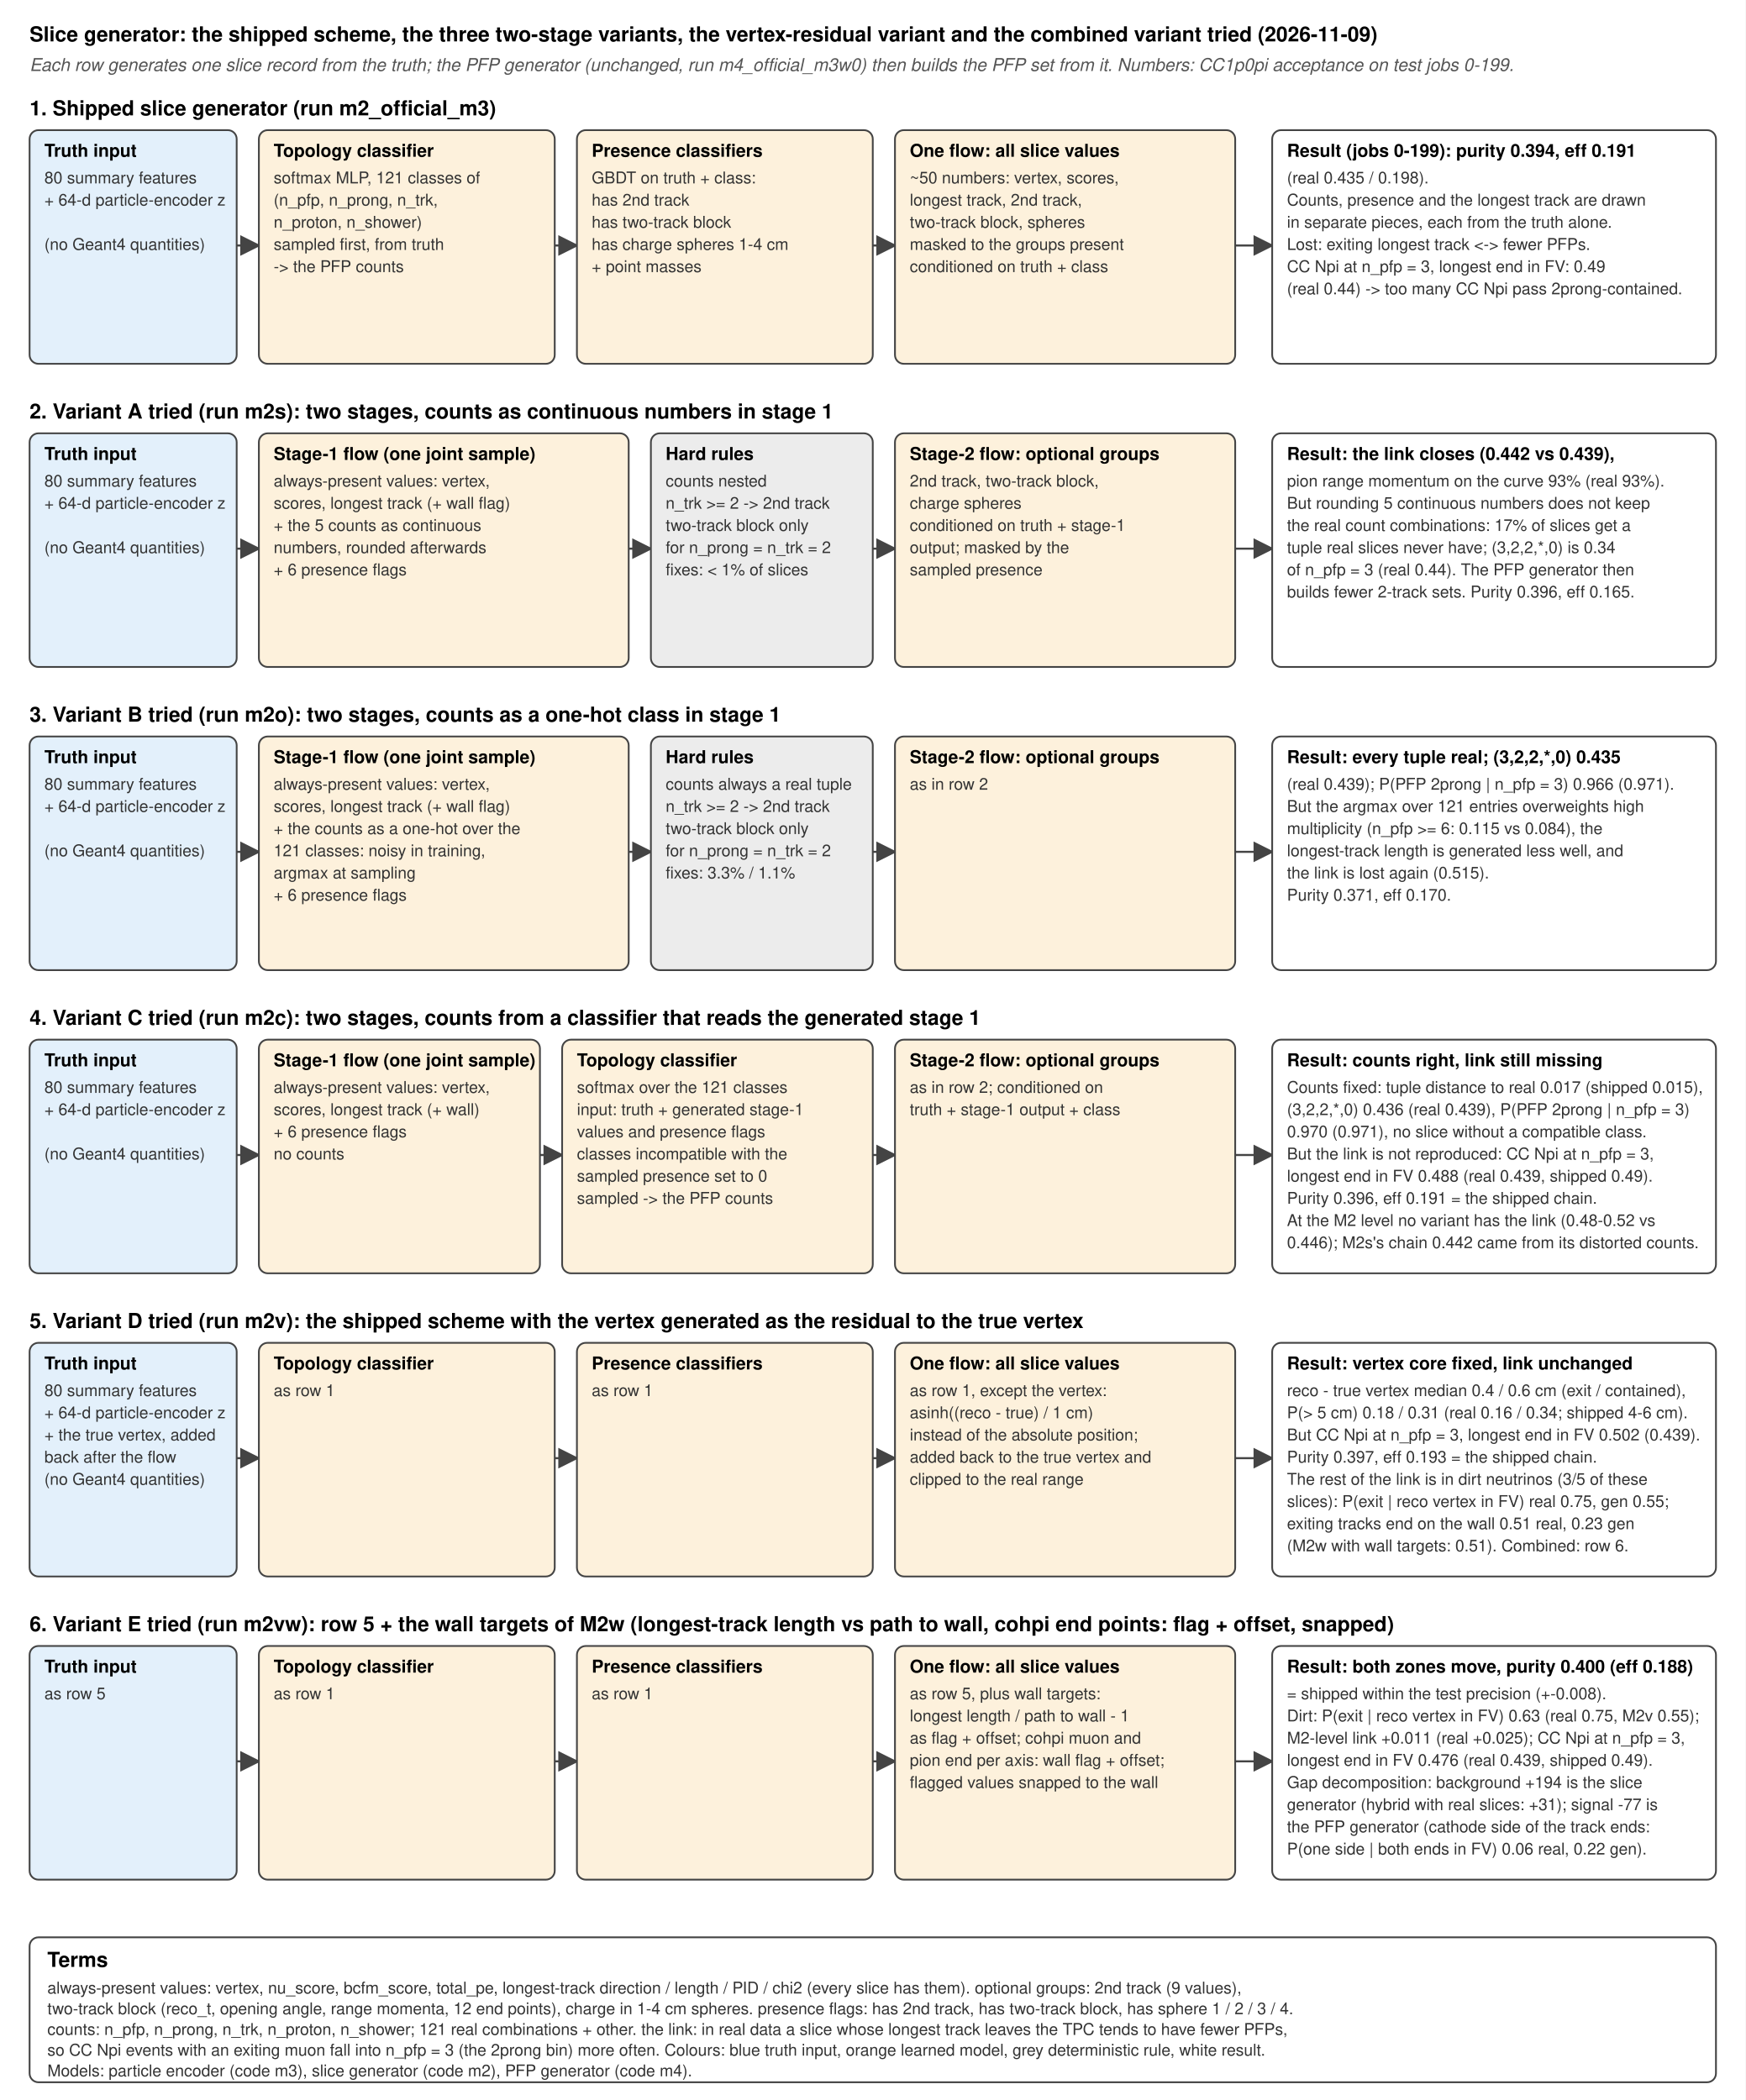
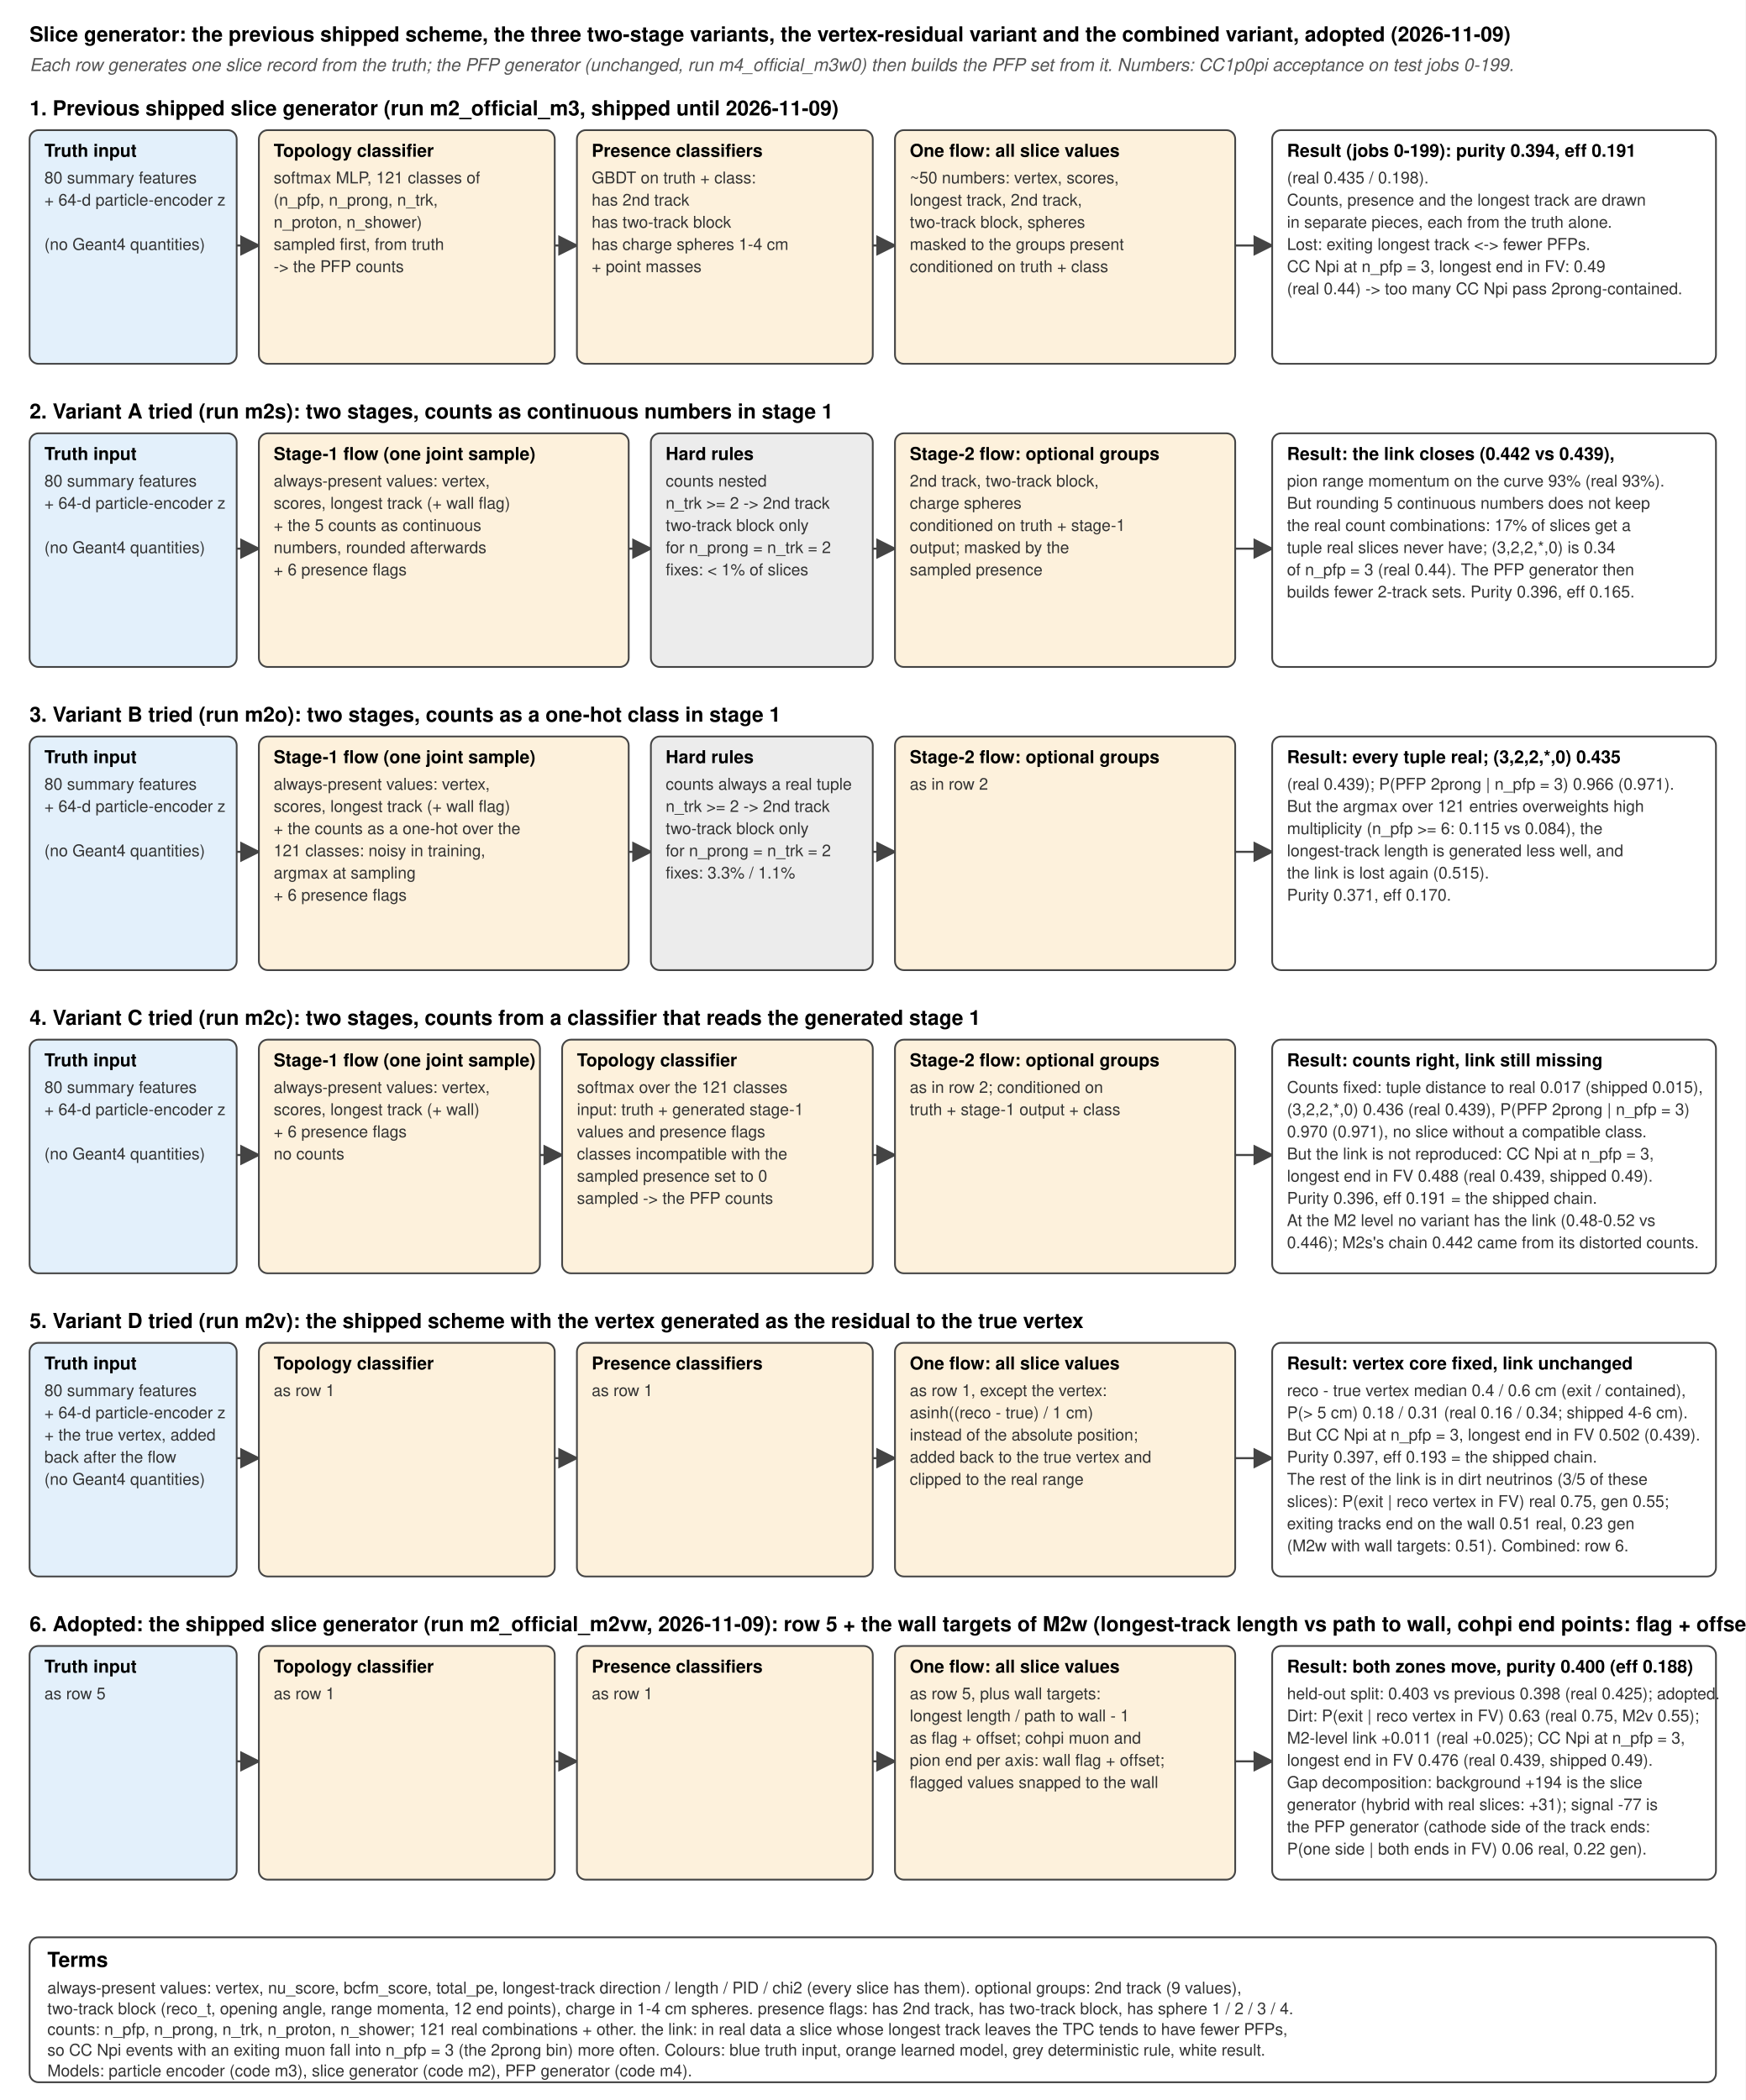
<svg xmlns="http://www.w3.org/2000/svg" width="1180" height="1420" viewBox="0 0 1180 1420" font-family="Helvetica, Arial, sans-serif" font-size="13">
  <rect width="1180" height="1420" fill="#fff" />
  <defs>
    <marker id="arr" markerWidth="10" markerHeight="10" refX="9" refY="5" orient="auto">
      <path d="M0,0 L10,5 L0,10 z" fill="#444" />
    </marker>
  </defs>
  <style>.box{stroke:#444;stroke-width:1.2;rx:6}.in{fill:#e3f0fb}.model{fill:#fdf1dc}.rule{fill:#ececec}.res{fill:#fff}.prop{fill:#fffbe6}
.h{font-weight:bold;font-size:14px}.b{font-weight:bold;font-size:12px}.s{font-size:11px;fill:#333}.cap{font-size:12px;fill:#555;font-style:italic}</style>
-   <text x="20" y="28" class="h" font-size="17">Slice generator: the shipped scheme, the three two-stage variants, the vertex-residual variant and the combined variant tried   (2026-11-09)</text>
+   <text x="20" y="28" class="h" font-size="17">Slice generator: the previous shipped scheme, the three two-stage variants, the vertex-residual variant and the combined variant, adopted   (2026-11-09)</text>
  <text x="20" y="48" class="cap">Each row generates one slice record from the truth; the PFP generator (unchanged, run m4_official_m3w0) then builds the PFP set from it. Numbers: CC1p0pi acceptance on test jobs 0-199.</text>
-   <text x="20" y="78" class="h">1. Shipped slice generator  (run m2_official_m3)</text>
+   <text x="20" y="78" class="h">1. Previous shipped slice generator  (run m2_official_m3, shipped until 2026-11-09)</text>
  <rect x="20" y="88" width="140" height="158" class="box in" />
  <text x="30" y="106" class="b">Truth input</text>
  <text x="30" y="124" class="s">80 summary features</text>
  <text x="30" y="139" class="s">+ 64-d particle-encoder z</text>
  <text x="30" y="154" class="s" />
  <text x="30" y="169" class="s">(no Geant4 quantities)</text>
  <line x1="160" y1="166" x2="175" y2="166" stroke="#444" stroke-width="1.4" marker-end="url(#arr)" />
  <rect x="175" y="88" width="200" height="158" class="box model" />
  <text x="185" y="106" class="b">Topology classifier</text>
  <text x="185" y="124" class="s">softmax MLP, 121 classes of</text>
  <text x="185" y="139" class="s">(n_pfp, n_prong, n_trk,</text>
  <text x="185" y="154" class="s">  n_proton, n_shower)</text>
  <text x="185" y="169" class="s">sampled first, from truth</text>
  <text x="185" y="184" class="s">-&gt; the PFP counts</text>
  <line x1="375" y1="166" x2="390" y2="166" stroke="#444" stroke-width="1.4" marker-end="url(#arr)" />
  <rect x="390" y="88" width="200" height="158" class="box model" />
  <text x="400" y="106" class="b">Presence classifiers</text>
  <text x="400" y="124" class="s">GBDT on truth + class:</text>
  <text x="400" y="139" class="s">has 2nd track</text>
  <text x="400" y="154" class="s">has two-track block</text>
  <text x="400" y="169" class="s">has charge spheres 1-4 cm</text>
  <text x="400" y="184" class="s">+ point masses</text>
  <line x1="590" y1="166" x2="605" y2="166" stroke="#444" stroke-width="1.4" marker-end="url(#arr)" />
  <rect x="605" y="88" width="230" height="158" class="box model" />
  <text x="615" y="106" class="b">One flow: all slice values</text>
  <text x="615" y="124" class="s">~50 numbers: vertex, scores,</text>
  <text x="615" y="139" class="s">longest track, 2nd track,</text>
  <text x="615" y="154" class="s">two-track block, spheres</text>
  <text x="615" y="169" class="s">masked to the groups present</text>
  <text x="615" y="184" class="s">conditioned on truth + class</text>
  <line x1="835" y1="166" x2="860" y2="166" stroke="#444" stroke-width="1.4" marker-end="url(#arr)" />
  <rect x="860" y="88" width="300" height="158" class="box res" />
  <text x="870" y="106" class="b">Result (jobs 0-199): purity 0.394, eff 0.191</text>
  <text x="870" y="124" class="s">(real 0.435 / 0.198).</text>
  <text x="870" y="139" class="s">Counts, presence and the longest track are drawn</text>
  <text x="870" y="154" class="s">in separate pieces, each from the truth alone.</text>
  <text x="870" y="169" class="s">Lost: exiting longest track &lt;-&gt; fewer PFPs.</text>
  <text x="870" y="184" class="s">CC Npi at n_pfp = 3, longest end in FV: 0.49</text>
  <text x="870" y="199" class="s">(real 0.44) -&gt; too many CC Npi pass 2prong-contained.</text>
  <text x="20" y="283" class="h">2. Variant A tried  (run m2s): two stages, counts as continuous numbers in stage 1</text>
  <rect x="20" y="293" width="140" height="158" class="box in" />
  <text x="30" y="311" class="b">Truth input</text>
  <text x="30" y="329" class="s">80 summary features</text>
  <text x="30" y="344" class="s">+ 64-d particle-encoder z</text>
  <text x="30" y="359" class="s" />
  <text x="30" y="374" class="s">(no Geant4 quantities)</text>
  <line x1="160" y1="371" x2="175" y2="371" stroke="#444" stroke-width="1.4" marker-end="url(#arr)" />
  <rect x="175" y="293" width="250" height="158" class="box model" />
  <text x="185" y="311" class="b">Stage-1 flow  (one joint sample)</text>
  <text x="185" y="329" class="s">always-present values: vertex,</text>
  <text x="185" y="344" class="s">scores, longest track (+ wall flag)</text>
  <text x="185" y="359" class="s">+ the 5 counts as continuous</text>
  <text x="185" y="374" class="s">   numbers, rounded afterwards</text>
  <text x="185" y="389" class="s">+ 6 presence flags</text>
  <line x1="425" y1="371" x2="440" y2="371" stroke="#444" stroke-width="1.4" marker-end="url(#arr)" />
  <rect x="440" y="293" width="150" height="158" class="box rule" />
  <text x="450" y="311" class="b">Hard rules</text>
  <text x="450" y="329" class="s">counts nested</text>
  <text x="450" y="344" class="s">n_trk &gt;= 2 -&gt; 2nd track</text>
  <text x="450" y="359" class="s">two-track block only</text>
  <text x="450" y="374" class="s">  for n_prong = n_trk = 2</text>
  <text x="450" y="389" class="s">fixes: &lt; 1% of slices</text>
  <line x1="590" y1="371" x2="605" y2="371" stroke="#444" stroke-width="1.4" marker-end="url(#arr)" />
  <rect x="605" y="293" width="230" height="158" class="box model" />
  <text x="615" y="311" class="b">Stage-2 flow: optional groups</text>
  <text x="615" y="329" class="s">2nd track, two-track block,</text>
  <text x="615" y="344" class="s">charge spheres</text>
  <text x="615" y="359" class="s">conditioned on truth + stage-1</text>
  <text x="615" y="374" class="s">output; masked by the</text>
  <text x="615" y="389" class="s">sampled presence</text>
  <line x1="835" y1="371" x2="860" y2="371" stroke="#444" stroke-width="1.4" marker-end="url(#arr)" />
  <rect x="860" y="293" width="300" height="158" class="box res" />
  <text x="870" y="311" class="b">Result: the link closes (0.442 vs 0.439),</text>
  <text x="870" y="329" class="s">pion range momentum on the curve 93% (real 93%).</text>
  <text x="870" y="344" class="s">But rounding 5 continuous numbers does not keep</text>
  <text x="870" y="359" class="s">the real count combinations: 17% of slices get a</text>
  <text x="870" y="374" class="s">tuple real slices never have; (3,2,2,*,0) is 0.34</text>
  <text x="870" y="389" class="s">of n_pfp = 3 (real 0.44). The PFP generator then</text>
  <text x="870" y="404" class="s">builds fewer 2-track sets.  Purity 0.396, eff 0.165.</text>
  <text x="20" y="488" class="h">3. Variant B tried  (run m2o): two stages, counts as a one-hot class in stage 1</text>
  <rect x="20" y="498" width="140" height="158" class="box in" />
  <text x="30" y="516" class="b">Truth input</text>
  <text x="30" y="534" class="s">80 summary features</text>
  <text x="30" y="549" class="s">+ 64-d particle-encoder z</text>
  <text x="30" y="564" class="s" />
  <text x="30" y="579" class="s">(no Geant4 quantities)</text>
  <line x1="160" y1="576" x2="175" y2="576" stroke="#444" stroke-width="1.4" marker-end="url(#arr)" />
  <rect x="175" y="498" width="250" height="158" class="box model" />
  <text x="185" y="516" class="b">Stage-1 flow  (one joint sample)</text>
  <text x="185" y="534" class="s">always-present values: vertex,</text>
  <text x="185" y="549" class="s">scores, longest track (+ wall flag)</text>
  <text x="185" y="564" class="s">+ the counts as a one-hot over the</text>
  <text x="185" y="579" class="s">   121 classes: noisy in training,</text>
  <text x="185" y="594" class="s">   argmax at sampling</text>
  <text x="185" y="609" class="s">+ 6 presence flags</text>
  <line x1="425" y1="576" x2="440" y2="576" stroke="#444" stroke-width="1.4" marker-end="url(#arr)" />
  <rect x="440" y="498" width="150" height="158" class="box rule" />
  <text x="450" y="516" class="b">Hard rules</text>
  <text x="450" y="534" class="s">counts always a real tuple</text>
  <text x="450" y="549" class="s">n_trk &gt;= 2 -&gt; 2nd track</text>
  <text x="450" y="564" class="s">two-track block only</text>
  <text x="450" y="579" class="s">  for n_prong = n_trk = 2</text>
  <text x="450" y="594" class="s">fixes: 3.3% / 1.1%</text>
  <line x1="590" y1="576" x2="605" y2="576" stroke="#444" stroke-width="1.4" marker-end="url(#arr)" />
  <rect x="605" y="498" width="230" height="158" class="box model" />
  <text x="615" y="516" class="b">Stage-2 flow: optional groups</text>
  <text x="615" y="534" class="s">as in row 2</text>
  <line x1="835" y1="576" x2="860" y2="576" stroke="#444" stroke-width="1.4" marker-end="url(#arr)" />
  <rect x="860" y="498" width="300" height="158" class="box res" />
  <text x="870" y="516" class="b">Result: every tuple real; (3,2,2,*,0) 0.435</text>
  <text x="870" y="534" class="s">(real 0.439); P(PFP 2prong | n_pfp = 3) 0.966 (0.971).</text>
  <text x="870" y="549" class="s">But the argmax over 121 entries overweights high</text>
  <text x="870" y="564" class="s">multiplicity (n_pfp &gt;= 6: 0.115 vs 0.084), the</text>
  <text x="870" y="579" class="s">longest-track length is generated less well, and</text>
  <text x="870" y="594" class="s">the link is lost again (0.515).</text>
  <text x="870" y="609" class="s">Purity 0.371, eff 0.170.</text>
  <text x="20" y="693" class="h">4. Variant C tried  (run m2c): two stages, counts from a classifier that reads the generated stage 1</text>
  <rect x="20" y="703" width="140" height="158" class="box in" />
  <text x="30" y="721" class="b">Truth input</text>
  <text x="30" y="739" class="s">80 summary features</text>
  <text x="30" y="754" class="s">+ 64-d particle-encoder z</text>
  <text x="30" y="769" class="s" />
  <text x="30" y="784" class="s">(no Geant4 quantities)</text>
  <line x1="160" y1="781" x2="175" y2="781" stroke="#444" stroke-width="1.4" marker-end="url(#arr)" />
  <rect x="175" y="703" width="190" height="158" class="box model" />
  <text x="185" y="721" class="b">Stage-1 flow  (one joint sample)</text>
  <text x="185" y="739" class="s">always-present values: vertex,</text>
  <text x="185" y="754" class="s">scores, longest track (+ wall)</text>
  <text x="185" y="769" class="s">+ 6 presence flags</text>
  <text x="185" y="784" class="s">no counts</text>
  <line x1="365" y1="781" x2="380" y2="781" stroke="#444" stroke-width="1.4" marker-end="url(#arr)" />
  <rect x="380" y="703" width="210" height="158" class="box model" />
  <text x="390" y="721" class="b">Topology classifier</text>
  <text x="390" y="739" class="s">softmax over the 121 classes</text>
  <text x="390" y="754" class="s">input: truth + generated stage-1</text>
  <text x="390" y="769" class="s">   values and presence flags</text>
  <text x="390" y="784" class="s">classes incompatible with the</text>
  <text x="390" y="799" class="s">   sampled presence set to 0</text>
  <text x="390" y="814" class="s">sampled -&gt; the PFP counts</text>
  <line x1="590" y1="781" x2="605" y2="781" stroke="#444" stroke-width="1.4" marker-end="url(#arr)" />
  <rect x="605" y="703" width="230" height="158" class="box model" />
  <text x="615" y="721" class="b">Stage-2 flow: optional groups</text>
  <text x="615" y="739" class="s">as in row 2; conditioned on</text>
  <text x="615" y="754" class="s">truth + stage-1 output + class</text>
  <line x1="835" y1="781" x2="860" y2="781" stroke="#444" stroke-width="1.4" marker-end="url(#arr)" />
  <rect x="860" y="703" width="300" height="158" class="box res" />
  <text x="870" y="721" class="b">Result: counts right, link still missing</text>
  <text x="870" y="739" class="s">Counts fixed: tuple distance to real 0.017 (shipped 0.015),</text>
  <text x="870" y="754" class="s">(3,2,2,*,0) 0.436 (real 0.439), P(PFP 2prong | n_pfp = 3)</text>
  <text x="870" y="769" class="s">0.970 (0.971), no slice without a compatible class.</text>
  <text x="870" y="784" class="s">But the link is not reproduced: CC Npi at n_pfp = 3,</text>
  <text x="870" y="799" class="s">longest end in FV 0.488 (real 0.439, shipped 0.49).</text>
  <text x="870" y="814" class="s">Purity 0.396, eff 0.191 = the shipped chain.</text>
  <text x="870" y="829" class="s">At the M2 level no variant has the link (0.48-0.52 vs</text>
  <text x="870" y="844" class="s">0.446); M2s's chain 0.442 came from its distorted counts.</text>
  <text x="20" y="898" class="h">5. Variant D tried  (run m2v): the shipped scheme with the vertex generated as the residual to the true vertex</text>
  <rect x="20" y="908" width="140" height="158" class="box in" />
  <text x="30" y="926" class="b">Truth input</text>
  <text x="30" y="944" class="s">80 summary features</text>
  <text x="30" y="959" class="s">+ 64-d particle-encoder z</text>
  <text x="30" y="974" class="s">+ the true vertex, added</text>
  <text x="30" y="989" class="s">   back after the flow</text>
  <text x="30" y="1004" class="s">(no Geant4 quantities)</text>
  <line x1="160" y1="986" x2="175" y2="986" stroke="#444" stroke-width="1.4" marker-end="url(#arr)" />
  <rect x="175" y="908" width="200" height="158" class="box model" />
  <text x="185" y="926" class="b">Topology classifier</text>
  <text x="185" y="944" class="s">as row 1</text>
  <line x1="375" y1="986" x2="390" y2="986" stroke="#444" stroke-width="1.4" marker-end="url(#arr)" />
  <rect x="390" y="908" width="200" height="158" class="box model" />
  <text x="400" y="926" class="b">Presence classifiers</text>
  <text x="400" y="944" class="s">as row 1</text>
  <line x1="590" y1="986" x2="605" y2="986" stroke="#444" stroke-width="1.4" marker-end="url(#arr)" />
  <rect x="605" y="908" width="230" height="158" class="box model" />
  <text x="615" y="926" class="b">One flow: all slice values</text>
  <text x="615" y="944" class="s">as row 1, except the vertex:</text>
  <text x="615" y="959" class="s">asinh((reco - true) / 1 cm)</text>
  <text x="615" y="974" class="s">instead of the absolute position;</text>
  <text x="615" y="989" class="s">added back to the true vertex and</text>
  <text x="615" y="1004" class="s">clipped to the real range</text>
  <line x1="835" y1="986" x2="860" y2="986" stroke="#444" stroke-width="1.4" marker-end="url(#arr)" />
  <rect x="860" y="908" width="300" height="158" class="box res" />
  <text x="870" y="926" class="b">Result: vertex core fixed, link unchanged</text>
  <text x="870" y="944" class="s">reco - true vertex median 0.4 / 0.6 cm (exit / contained),</text>
  <text x="870" y="959" class="s">P(&gt; 5 cm) 0.18 / 0.31 (real 0.16 / 0.34; shipped 4-6 cm).</text>
  <text x="870" y="974" class="s">But CC Npi at n_pfp = 3, longest end in FV 0.502 (0.439).</text>
  <text x="870" y="989" class="s">Purity 0.397, eff 0.193 = the shipped chain.</text>
  <text x="870" y="1004" class="s">The rest of the link is in dirt neutrinos (3/5 of these</text>
  <text x="870" y="1019" class="s">slices): P(exit | reco vertex in FV) real 0.75, gen 0.55;</text>
  <text x="870" y="1034" class="s">exiting tracks end on the wall 0.51 real, 0.23 gen</text>
  <text x="870" y="1049" class="s">(M2w with wall targets: 0.51). Combined: row 6.</text>
-   <text x="20" y="1103" class="h">6. Variant E tried  (run m2vw): row 5 + the wall targets of M2w (longest-track length vs path to wall, cohpi end points: flag + offset, snapped)</text>
+   <text x="20" y="1103" class="h">6. Adopted: the shipped slice generator  (run m2_official_m2vw, 2026-11-09): row 5 + the wall targets of M2w (longest-track length vs path to wall, cohpi end points: flag + offset, snapped)</text>
  <rect x="20" y="1113" width="140" height="158" class="box in" />
  <text x="30" y="1131" class="b">Truth input</text>
  <text x="30" y="1149" class="s">as row 5</text>
  <line x1="160" y1="1191" x2="175" y2="1191" stroke="#444" stroke-width="1.4" marker-end="url(#arr)" />
  <rect x="175" y="1113" width="200" height="158" class="box model" />
  <text x="185" y="1131" class="b">Topology classifier</text>
  <text x="185" y="1149" class="s">as row 1</text>
  <line x1="375" y1="1191" x2="390" y2="1191" stroke="#444" stroke-width="1.4" marker-end="url(#arr)" />
  <rect x="390" y="1113" width="200" height="158" class="box model" />
  <text x="400" y="1131" class="b">Presence classifiers</text>
  <text x="400" y="1149" class="s">as row 1</text>
  <line x1="590" y1="1191" x2="605" y2="1191" stroke="#444" stroke-width="1.4" marker-end="url(#arr)" />
  <rect x="605" y="1113" width="230" height="158" class="box model" />
  <text x="615" y="1131" class="b">One flow: all slice values</text>
  <text x="615" y="1149" class="s">as row 5, plus wall targets:</text>
  <text x="615" y="1164" class="s">longest length / path to wall - 1</text>
  <text x="615" y="1179" class="s">as flag + offset; cohpi muon and</text>
  <text x="615" y="1194" class="s">pion end per axis: wall flag + offset;</text>
  <text x="615" y="1209" class="s">flagged values snapped to the wall</text>
  <line x1="835" y1="1191" x2="860" y2="1191" stroke="#444" stroke-width="1.4" marker-end="url(#arr)" />
  <rect x="860" y="1113" width="300" height="158" class="box res" />
  <text x="870" y="1131" class="b">Result: both zones move, purity 0.400 (eff 0.188)</text>
-   <text x="870" y="1149" class="s">= shipped within the test precision (+-0.008).</text>
+   <text x="870" y="1149" class="s">held-out split: 0.403 vs previous 0.398 (real 0.425); adopted.</text>
  <text x="870" y="1164" class="s">Dirt: P(exit | reco vertex in FV) 0.63 (real 0.75, M2v 0.55);</text>
  <text x="870" y="1179" class="s">M2-level link +0.011 (real +0.025); CC Npi at n_pfp = 3,</text>
  <text x="870" y="1194" class="s">longest end in FV 0.476 (real 0.439, shipped 0.49).</text>
  <text x="870" y="1209" class="s">Gap decomposition: background +194 is the slice</text>
  <text x="870" y="1224" class="s">generator (hybrid with real slices: +31); signal -77 is</text>
  <text x="870" y="1239" class="s">the PFP generator (cathode side of the track ends:</text>
  <text x="870" y="1254" class="s">P(one side | both ends in FV) 0.06 real, 0.22 gen).</text>
  <rect x="20" y="1310" width="1140" height="98" class="box res" />
  <text x="32" y="1330" class="h">Terms</text>
  <text x="32" y="1348" class="s">always-present values: vertex, nu_score, bcfm_score, total_pe, longest-track direction / length / PID / chi2 (every slice has them).  optional groups: 2nd track (9 values),</text>
  <text x="32" y="1362" class="s">two-track block (reco_t, opening angle, range momenta, 12 end points), charge in 1-4 cm spheres.  presence flags: has 2nd track, has two-track block, has sphere 1 / 2 / 3 / 4.</text>
  <text x="32" y="1376" class="s">counts: n_pfp, n_prong, n_trk, n_proton, n_shower; 121 real combinations + other.  the link: in real data a slice whose longest track leaves the TPC tends to have fewer PFPs,</text>
  <text x="32" y="1390" class="s">so CC Npi events with an exiting muon fall into n_pfp = 3 (the 2prong bin) more often.  Colours: blue truth input, orange learned model, grey deterministic rule, white result.</text>
  <text x="32" y="1404" class="s">Models: particle encoder (code m3), slice generator (code m2), PFP generator (code m4).</text>
</svg>
